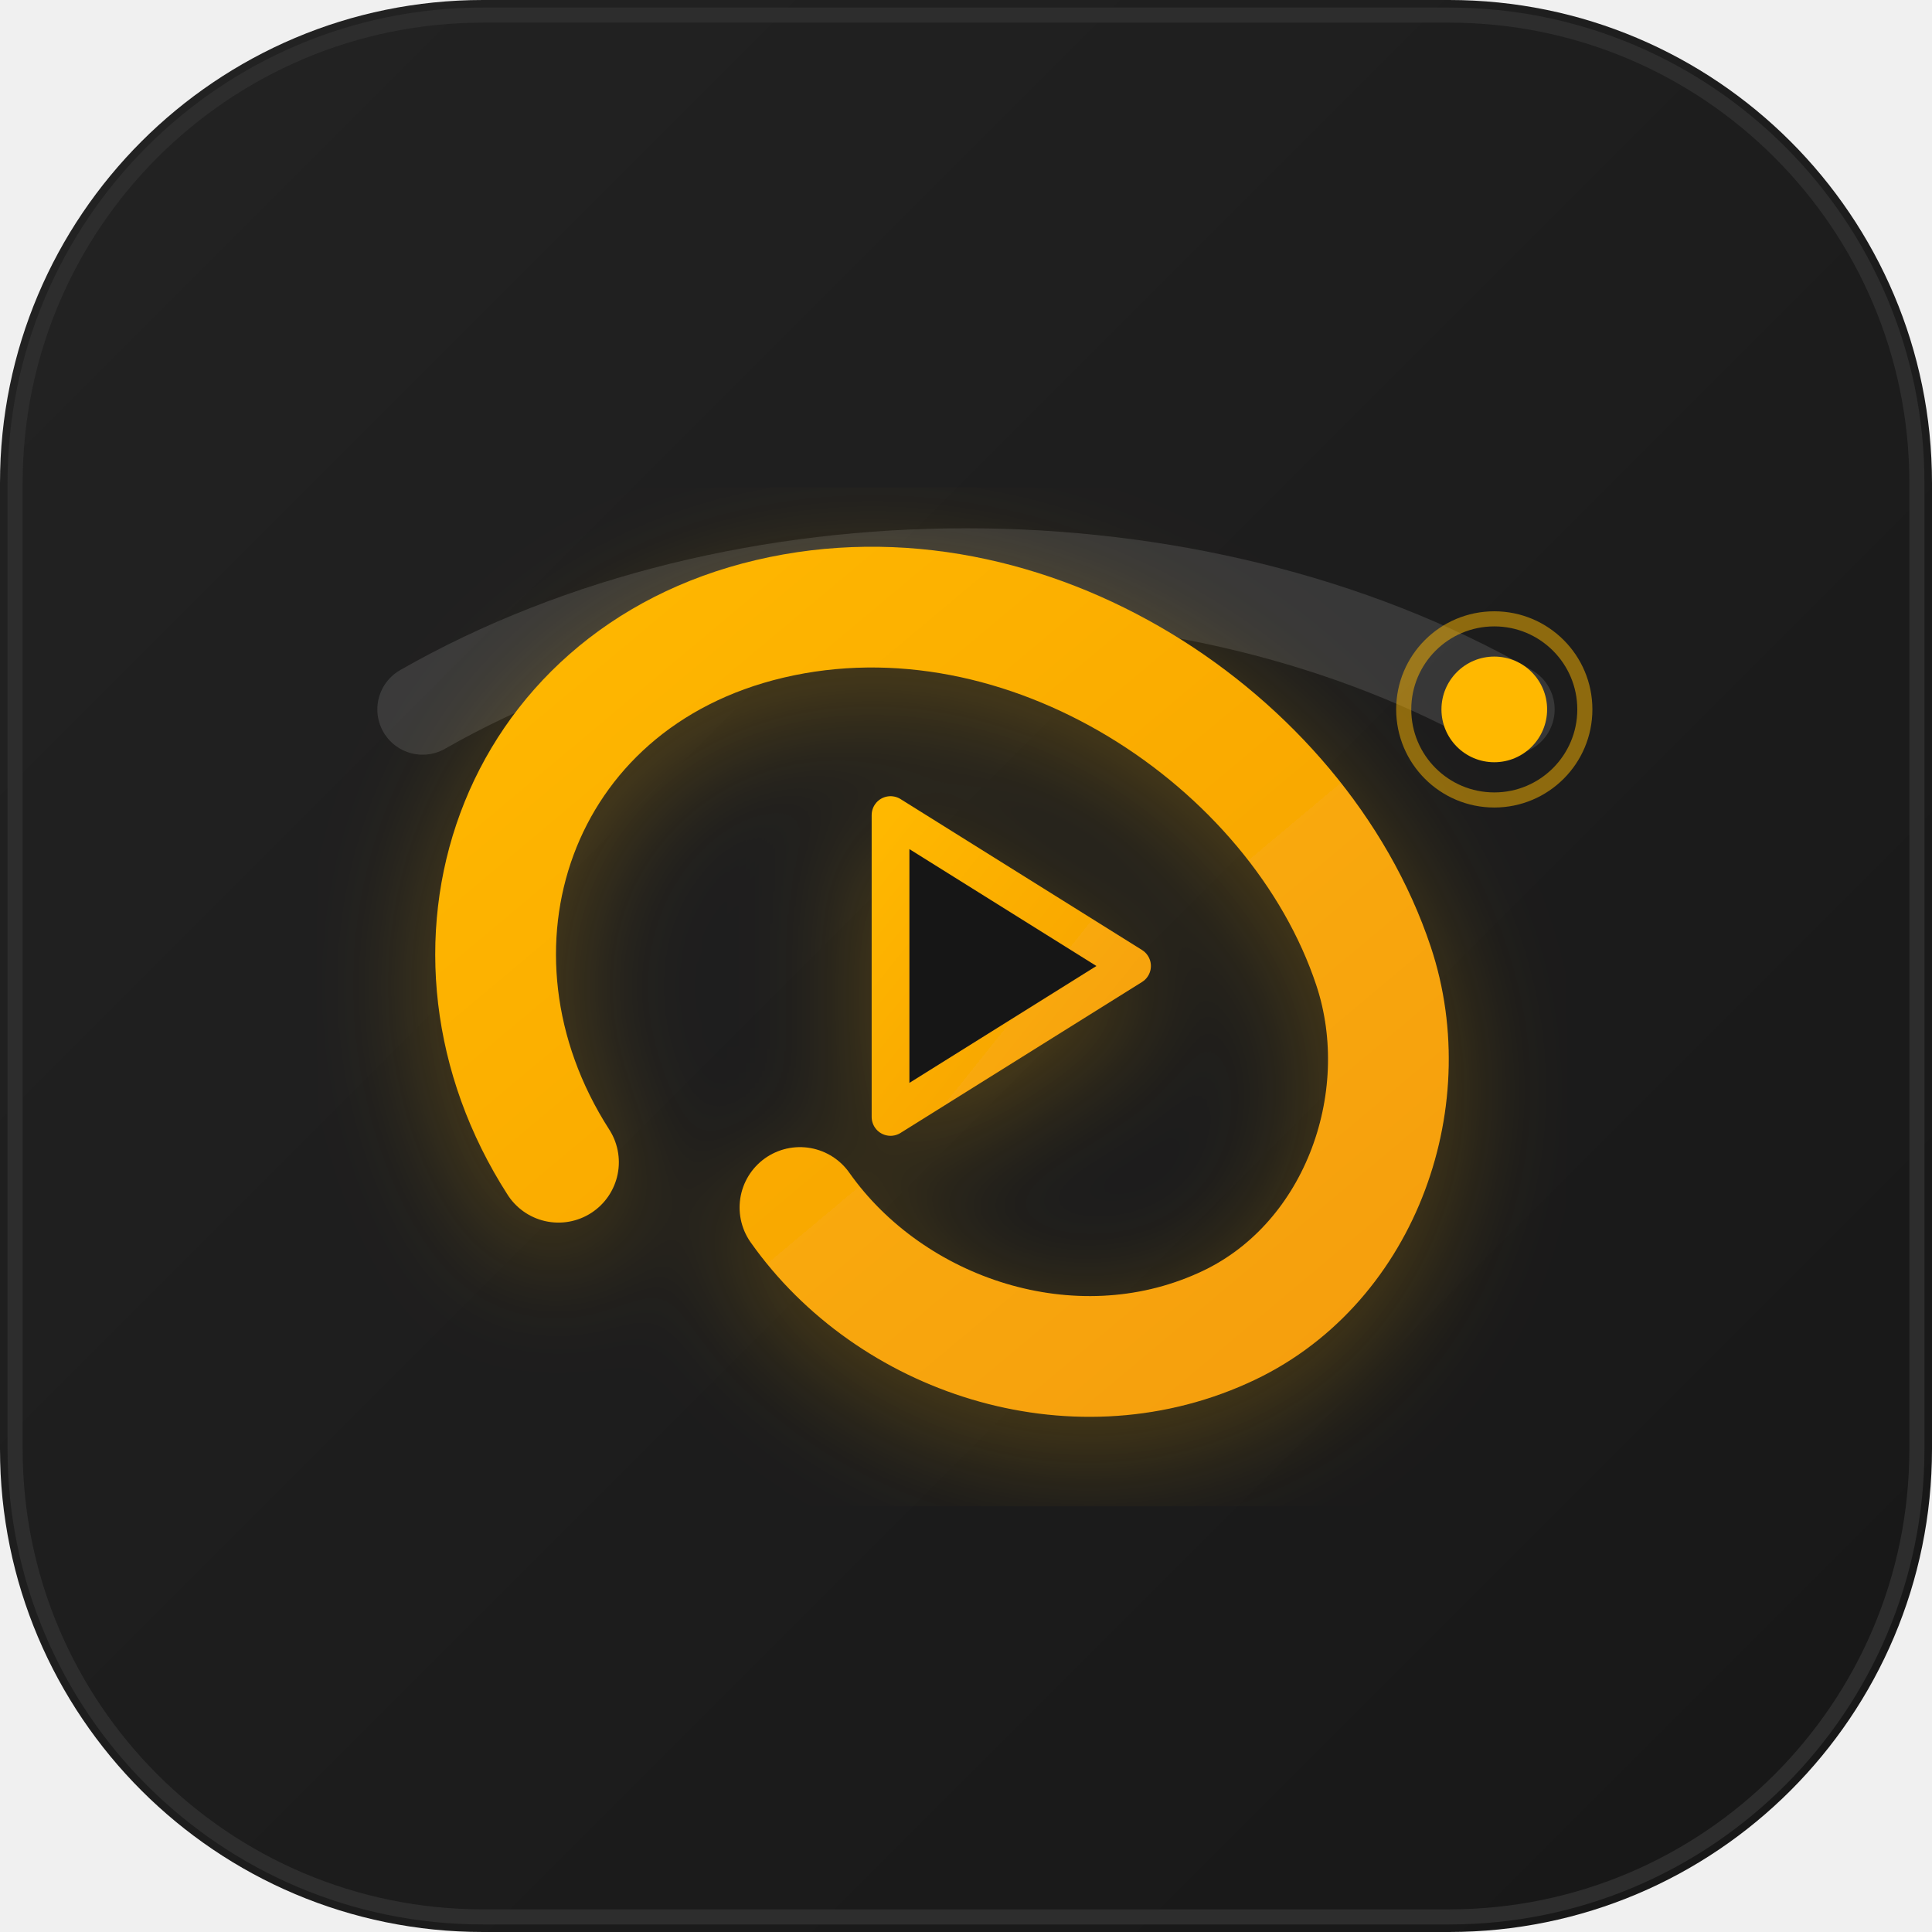
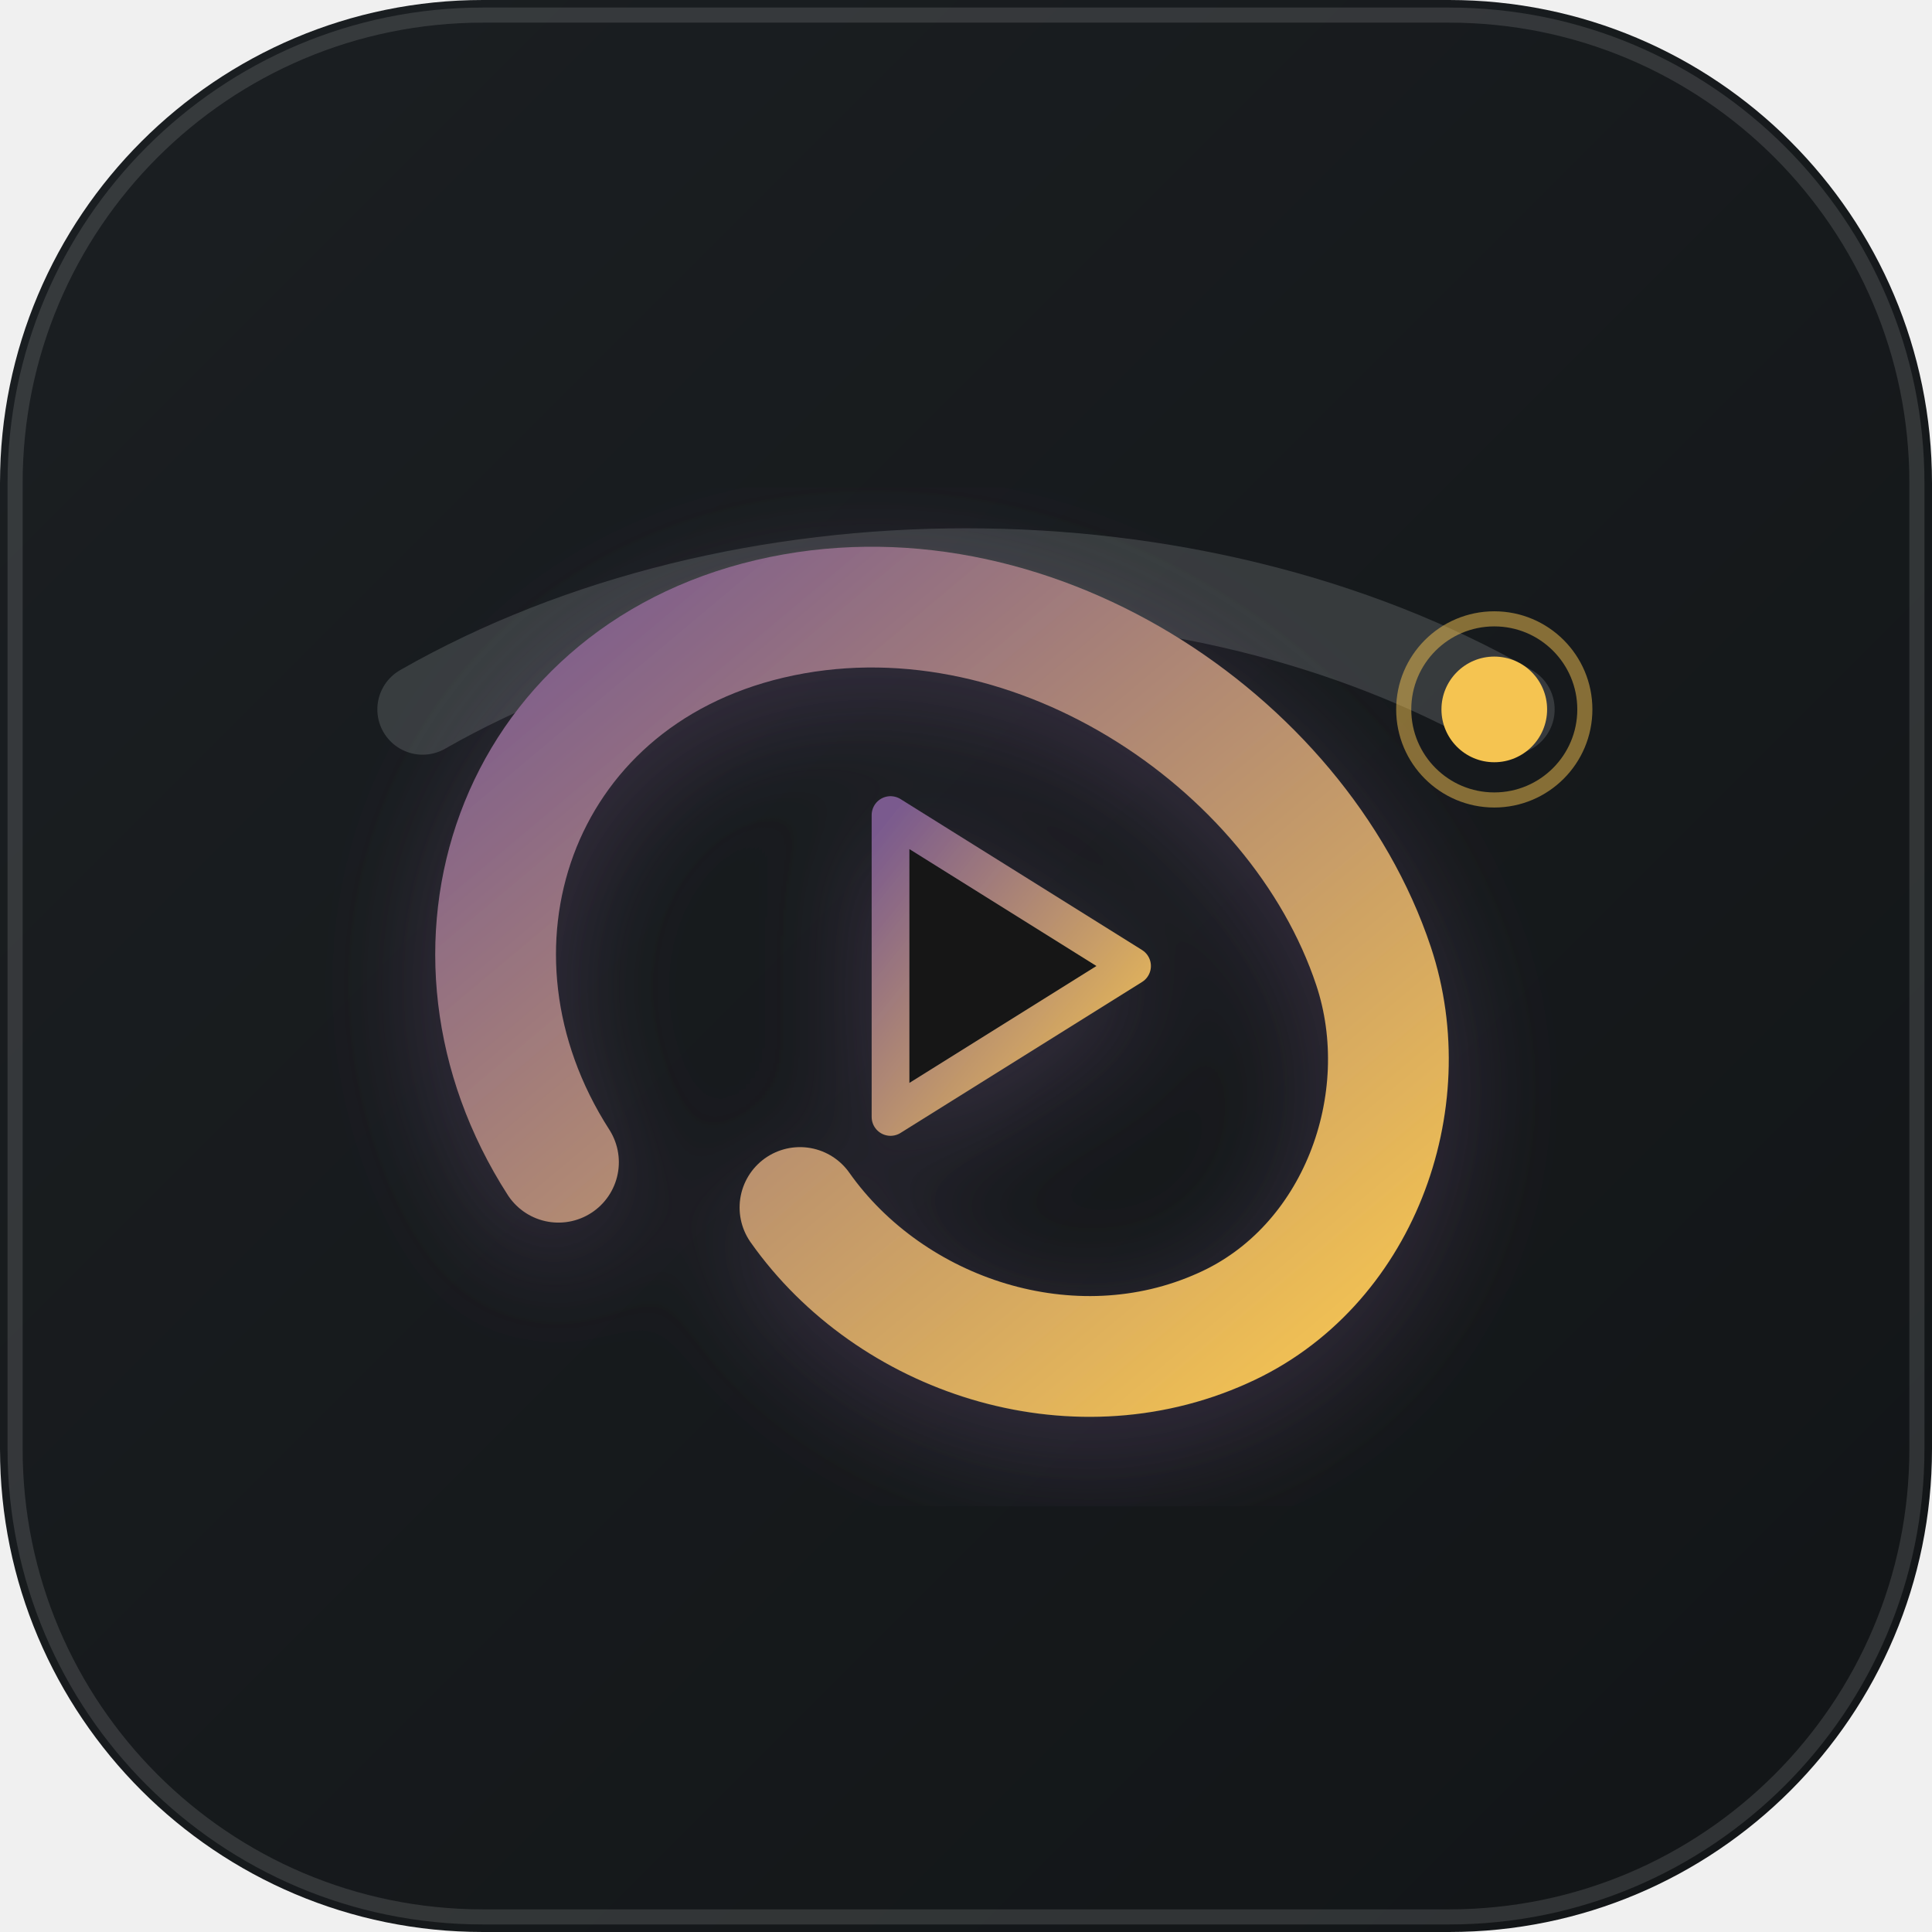
<svg xmlns="http://www.w3.org/2000/svg" viewBox="0 0 512 512" width="100%" height="100%">
  <defs>
    <linearGradient id="ppPrimaryGrad" x1="0%" y1="0%" x2="100%" y2="100%">
-       <stop offset="0%" stop-color="#FFB800" />
-       <stop offset="100%" stop-color="#F59E0B" />
+       <stop offset="0%" stop-color="#7A5A8E" />
+       <stop offset="100%" stop-color="#F5C451" />
    </linearGradient>
    <linearGradient id="ppDarkGrad" x1="0%" y1="0%" x2="100%" y2="100%">
-       <stop offset="0%" stop-color="#232323" />
-       <stop offset="100%" stop-color="#171717" />
+       <stop offset="0%" stop-color="#1B1F22" />
+       <stop offset="100%" stop-color="#121517" />
    </linearGradient>
    <filter id="subtleGlow" x="-20%" y="-20%" width="140%" height="140%">
-       <feDropShadow dx="0" dy="8" stdDeviation="16" flood-color="#FFB800" flood-opacity="0.25" />
+       <feDropShadow dx="0" dy="8" stdDeviation="16" flood-color="#7A5A8E" flood-opacity="0.35" />
    </filter>
  </defs>
  <rect width="512" height="512" rx="128" fill="url(#ppDarkGrad)" />
-   <rect width="504" height="504" x="4" y="4" rx="124" fill="none" stroke="#2D2D2D" stroke-width="4" />
-   <path d="M 112 188 C 196 140 316 140 400 188" fill="none" stroke="#FFFFFF" stroke-opacity="0.12" stroke-width="24" stroke-linecap="round" />
+   <rect width="504" height="504" x="4" y="4" rx="124" fill="none" stroke="rgba(230, 234, 232, 0.14)" stroke-width="4" />
+   <path d="M 112 188 C 196 140 316 140 400 188" fill="none" stroke="#E6EAE8" stroke-opacity="0.16" stroke-width="24" stroke-linecap="round" />
  <g filter="url(#subtleGlow)">
    <path d="M 148 308 C 112 252 136 180 204 164 C 272 148 344 196 364 256 C 376 292 360 336 324 352 C 284 370 236 354 212 320" fill="none" stroke="url(#ppPrimaryGrad)" stroke-width="32" stroke-linecap="round" stroke-linejoin="round" />
-     <path d="M 236 216 L 300 256 L 236 296 Z" fill="#171717" stroke="url(#ppPrimaryGrad)" stroke-width="10" stroke-linejoin="round" />
+     <path d="M 236 216 L 300 256 L 236 296 Z" fill="#121517" stroke="url(#ppPrimaryGrad)" stroke-width="10" stroke-linejoin="round" />
  </g>
-   <circle cx="396" cy="188" r="14" fill="#FFB800" />
-   <circle cx="396" cy="188" r="24" fill="none" stroke="#FFB800" stroke-width="4" opacity="0.5" />
+   <circle cx="396" cy="188" r="14" fill="#F5C451" />
+   <circle cx="396" cy="188" r="24" fill="none" stroke="#F5C451" stroke-width="4" opacity="0.5" />
</svg>
